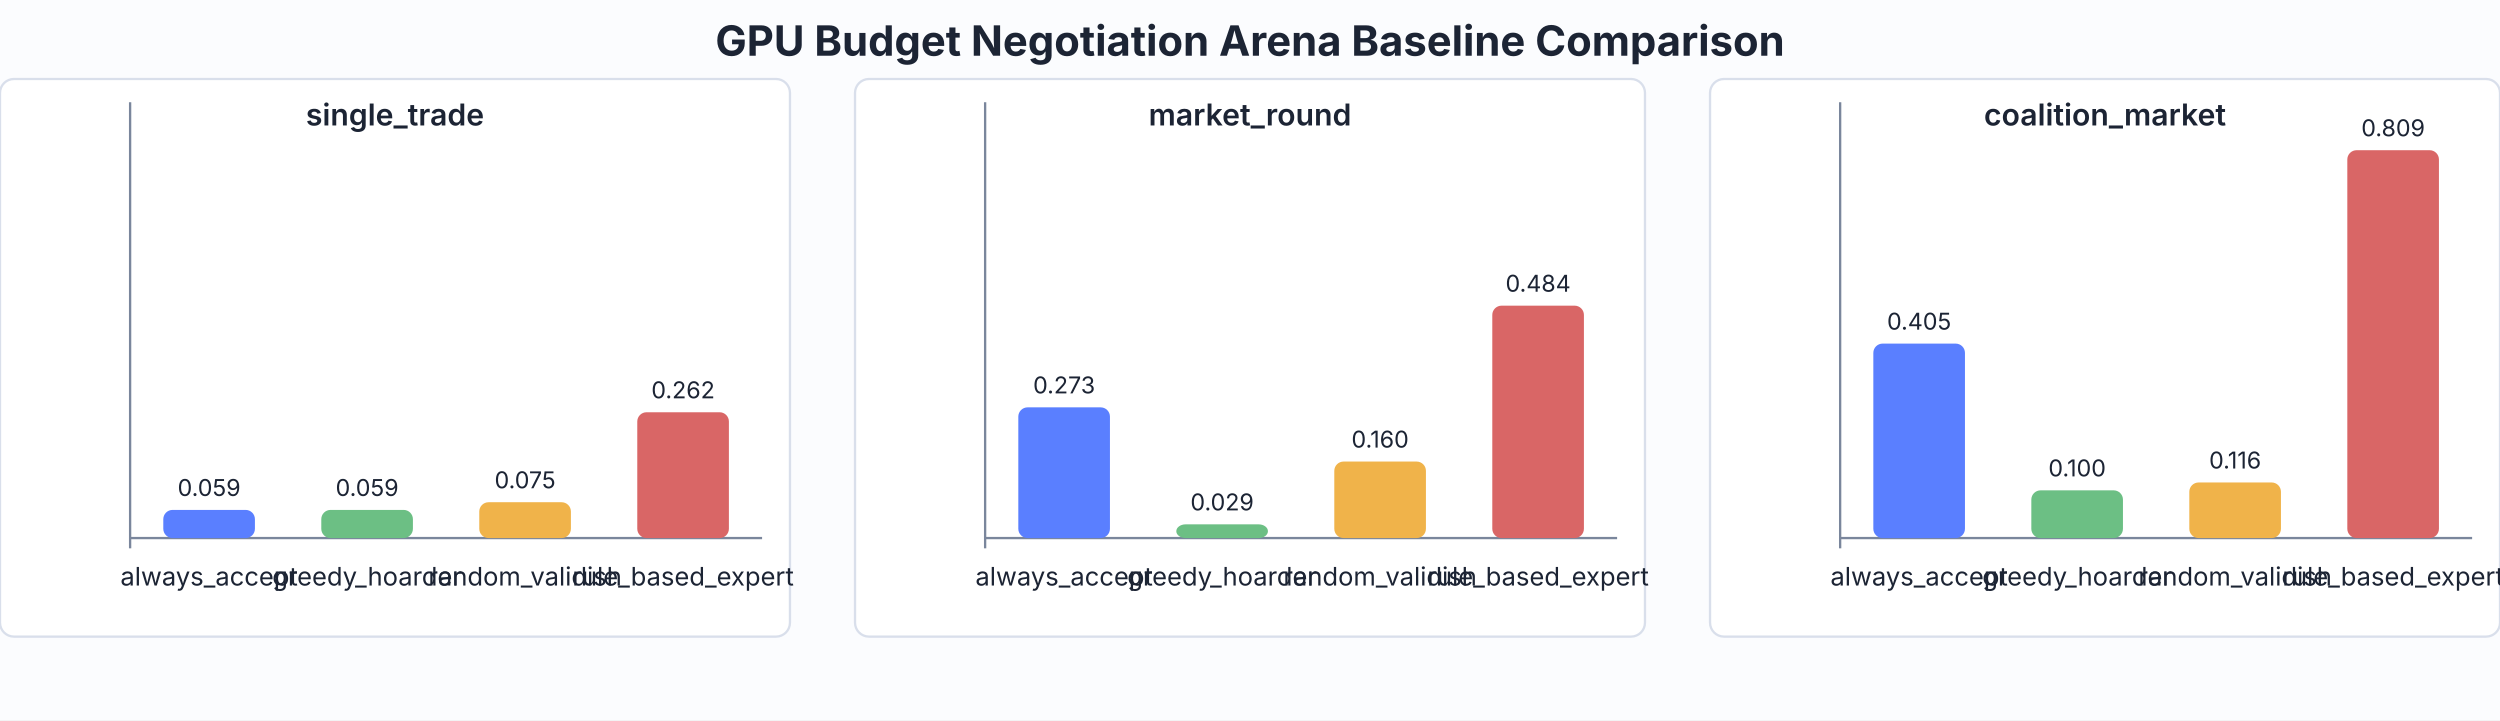
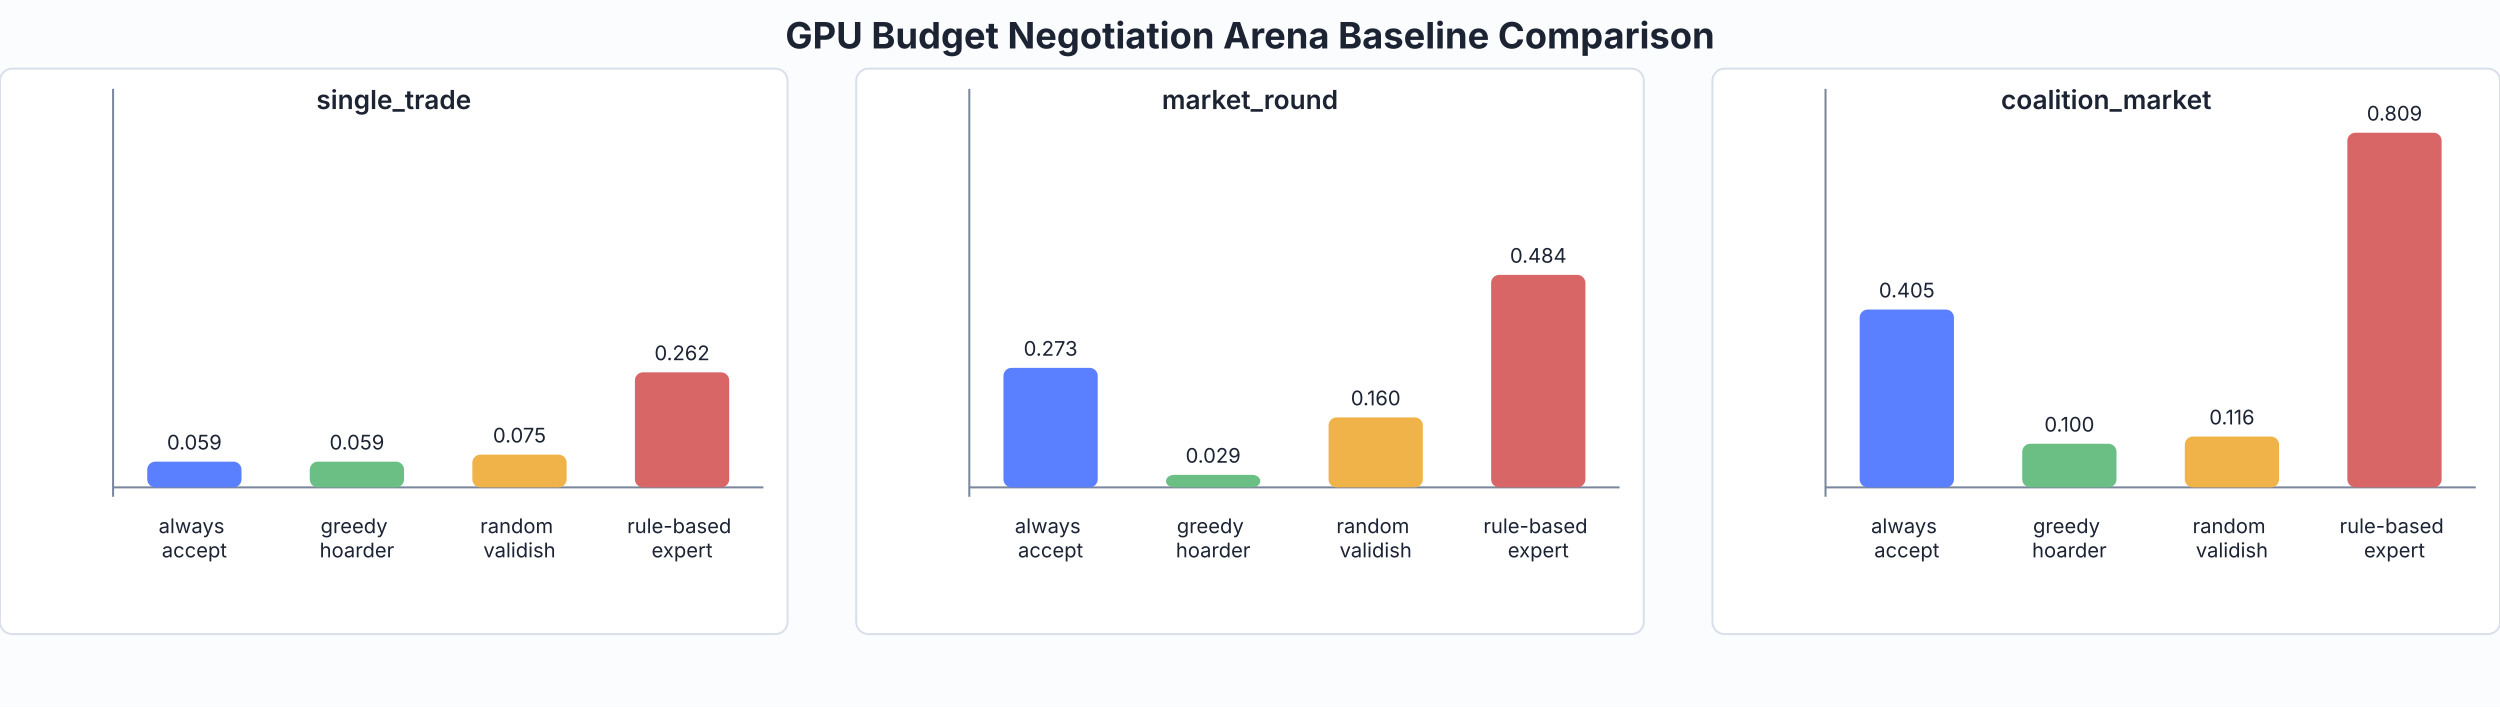
- <svg xmlns="http://www.w3.org/2000/svg" width="1076" height="310" viewBox="0 0 1076 310">
+ <svg xmlns="http://www.w3.org/2000/svg" width="1238" height="350" viewBox="0 0 1238 350">
  <style>
text { font-family: -apple-system, BlinkMacSystemFont, "Segoe UI", sans-serif; fill: #1c2434; }
.title { font-size: 18px; font-weight: 700; }
- .axis { font-size: 11px; }
+ .axis { font-size: 10px; }
.panel-title { font-size: 13px; font-weight: 600; }
.value { font-size: 10px; }
</style>
-   <rect width="1076" height="310" fill="#fbfcfe" />
-   <text x="538.0" y="24" text-anchor="middle" class="title">GPU Budget Negotiation Arena Baseline Comparison</text>
-   <rect x="0" y="34" width="340" height="240" rx="6" fill="#ffffff" stroke="#d9dfeb" />
-   <text x="170.0" y="54" text-anchor="middle" class="panel-title">single_trade</text>
-   <line x1="56" y1="44" x2="56" y2="236" stroke="#7a869c" stroke-width="1" />
-   <line x1="56" y1="231.582" x2="328" y2="231.582" stroke="#7a869c" stroke-width="1" />
-   <rect x="70.28" y="219.463" width="39.44" height="12.119" fill="#5A7FFF" rx="4" />
-   <text x="90.0" y="252" text-anchor="middle" class="axis">always_accept</text>
-   <text x="90.0" y="213.463" text-anchor="middle" class="value">0.059</text>
-   <rect x="138.28" y="219.463" width="39.44" height="12.119" fill="#6CBF84" rx="4" />
-   <text x="158.0" y="252" text-anchor="middle" class="axis">greedy_hoarder</text>
-   <text x="158.0" y="213.463" text-anchor="middle" class="value">0.059</text>
-   <rect x="206.28" y="216.16" width="39.44" height="15.422" fill="#F0B34A" rx="4" />
-   <text x="226.0" y="252" text-anchor="middle" class="axis">random_validish</text>
-   <text x="226.0" y="210.16" text-anchor="middle" class="value">0.075</text>
-   <rect x="274.28" y="177.43" width="39.44" height="54.152" fill="#D96666" rx="4" />
-   <text x="294.0" y="252" text-anchor="middle" class="axis">rule_based_expert</text>
-   <text x="294.0" y="171.43" text-anchor="middle" class="value">0.262</text>
-   <rect x="368" y="34" width="340" height="240" rx="6" fill="#ffffff" stroke="#d9dfeb" />
-   <text x="538.0" y="54" text-anchor="middle" class="panel-title">market_round</text>
-   <line x1="424" y1="44" x2="424" y2="236" stroke="#7a869c" stroke-width="1" />
-   <line x1="424" y1="231.582" x2="696" y2="231.582" stroke="#7a869c" stroke-width="1" />
-   <rect x="438.28" y="175.324" width="39.44" height="56.258" fill="#5A7FFF" rx="4" />
-   <text x="458.0" y="252" text-anchor="middle" class="axis">always_accept</text>
-   <text x="458.0" y="169.324" text-anchor="middle" class="value">0.273</text>
-   <rect x="506.28" y="225.677" width="39.44" height="5.905" fill="#6CBF84" rx="4" />
-   <text x="526.0" y="252" text-anchor="middle" class="axis">greedy_hoarder</text>
-   <text x="526.0" y="219.677" text-anchor="middle" class="value">0.029</text>
-   <rect x="574.28" y="198.653" width="39.44" height="32.929" fill="#F0B34A" rx="4" />
-   <text x="594.0" y="252" text-anchor="middle" class="axis">random_validish</text>
-   <text x="594.0" y="192.653" text-anchor="middle" class="value">0.160</text>
-   <rect x="642.28" y="131.556" width="39.44" height="100.026" fill="#D96666" rx="4" />
-   <text x="662.0" y="252" text-anchor="middle" class="axis">rule_based_expert</text>
-   <text x="662.0" y="125.556" text-anchor="middle" class="value">0.484</text>
-   <rect x="736" y="34" width="340" height="240" rx="6" fill="#ffffff" stroke="#d9dfeb" />
-   <text x="906.0" y="54" text-anchor="middle" class="panel-title">coalition_market</text>
-   <line x1="792" y1="44" x2="792" y2="236" stroke="#7a869c" stroke-width="1" />
-   <line x1="792" y1="231.582" x2="1064" y2="231.582" stroke="#7a869c" stroke-width="1" />
-   <rect x="806.28" y="147.886" width="39.44" height="83.695" fill="#5A7FFF" rx="4" />
-   <text x="826.0" y="252" text-anchor="middle" class="axis">always_accept</text>
-   <text x="826.0" y="141.886" text-anchor="middle" class="value">0.405</text>
-   <rect x="874.28" y="211.04" width="39.44" height="20.542" fill="#6CBF84" rx="4" />
-   <text x="894.0" y="252" text-anchor="middle" class="axis">greedy_hoarder</text>
-   <text x="894.0" y="205.04" text-anchor="middle" class="value">0.100</text>
-   <rect x="942.28" y="207.654" width="39.44" height="23.928" fill="#F0B34A" rx="4" />
-   <text x="962.0" y="252" text-anchor="middle" class="axis">random_validish</text>
-   <text x="962.0" y="201.654" text-anchor="middle" class="value">0.116</text>
-   <rect x="1010.28" y="64.645" width="39.44" height="166.937" fill="#D96666" rx="4" />
-   <text x="1030.0" y="252" text-anchor="middle" class="axis">rule_based_expert</text>
-   <text x="1030.0" y="58.645" text-anchor="middle" class="value">0.809</text>
+   <rect width="1238" height="350" fill="#fbfcfe" />
+   <text x="619.0" y="24" text-anchor="middle" class="title">GPU Budget Negotiation Arena Baseline Comparison</text>
+   <rect x="0" y="34" width="390" height="280" rx="6" fill="#ffffff" stroke="#d9dfeb" />
+   <text x="195.0" y="54" text-anchor="middle" class="panel-title">single_trade</text>
+   <line x1="56" y1="44" x2="56" y2="246" stroke="#7a869c" stroke-width="1" />
+   <line x1="56" y1="241.352" x2="378" y2="241.352" stroke="#7a869c" stroke-width="1" />
+   <rect x="72.905" y="228.602" width="46.69" height="12.75" fill="#5A7FFF" rx="4" />
+   <text x="96.25" y="264" text-anchor="middle" class="axis">
+     <tspan x="96.25" dy="0">always</tspan>
+     <tspan x="96.25" dy="12">accept</tspan>
+   </text>
+   <text x="96.25" y="222.602" text-anchor="middle" class="value">0.059</text>
+   <rect x="153.405" y="228.602" width="46.69" height="12.75" fill="#6CBF84" rx="4" />
+   <text x="176.75" y="264" text-anchor="middle" class="axis">
+     <tspan x="176.75" dy="0">greedy</tspan>
+     <tspan x="176.75" dy="12">hoarder</tspan>
+   </text>
+   <text x="176.75" y="222.602" text-anchor="middle" class="value">0.059</text>
+   <rect x="233.905" y="225.127" width="46.69" height="16.225" fill="#F0B34A" rx="4" />
+   <text x="257.25" y="264" text-anchor="middle" class="axis">
+     <tspan x="257.25" dy="0">random</tspan>
+     <tspan x="257.25" dy="12">validish</tspan>
+   </text>
+   <text x="257.25" y="219.127" text-anchor="middle" class="value">0.075</text>
+   <rect x="314.405" y="184.379" width="46.69" height="56.973" fill="#D96666" rx="4" />
+   <text x="337.75" y="264" text-anchor="middle" class="axis">
+     <tspan x="337.75" dy="0">rule-based</tspan>
+     <tspan x="337.75" dy="12">expert</tspan>
+   </text>
+   <text x="337.75" y="178.379" text-anchor="middle" class="value">0.262</text>
+   <rect x="424" y="34" width="390" height="280" rx="6" fill="#ffffff" stroke="#d9dfeb" />
+   <text x="619.0" y="54" text-anchor="middle" class="panel-title">market_round</text>
+   <line x1="480" y1="44" x2="480" y2="246" stroke="#7a869c" stroke-width="1" />
+   <line x1="480" y1="241.352" x2="802" y2="241.352" stroke="#7a869c" stroke-width="1" />
+   <rect x="496.905" y="182.164" width="46.69" height="59.188" fill="#5A7FFF" rx="4" />
+   <text x="520.25" y="264" text-anchor="middle" class="axis">
+     <tspan x="520.25" dy="0">always</tspan>
+     <tspan x="520.25" dy="12">accept</tspan>
+   </text>
+   <text x="520.25" y="176.164" text-anchor="middle" class="value">0.273</text>
+   <rect x="577.405" y="235.14" width="46.69" height="6.212" fill="#6CBF84" rx="4" />
+   <text x="600.75" y="264" text-anchor="middle" class="axis">
+     <tspan x="600.75" dy="0">greedy</tspan>
+     <tspan x="600.75" dy="12">hoarder</tspan>
+   </text>
+   <text x="600.75" y="229.14" text-anchor="middle" class="value">0.029</text>
+   <rect x="657.905" y="206.708" width="46.69" height="34.644" fill="#F0B34A" rx="4" />
+   <text x="681.25" y="264" text-anchor="middle" class="axis">
+     <tspan x="681.25" dy="0">random</tspan>
+     <tspan x="681.25" dy="12">validish</tspan>
+   </text>
+   <text x="681.25" y="200.708" text-anchor="middle" class="value">0.160</text>
+   <rect x="738.405" y="136.116" width="46.69" height="105.235" fill="#D96666" rx="4" />
+   <text x="761.75" y="264" text-anchor="middle" class="axis">
+     <tspan x="761.75" dy="0">rule-based</tspan>
+     <tspan x="761.75" dy="12">expert</tspan>
+   </text>
+   <text x="761.75" y="130.116" text-anchor="middle" class="value">0.484</text>
+   <rect x="848" y="34" width="390" height="280" rx="6" fill="#ffffff" stroke="#d9dfeb" />
+   <text x="1043.0" y="54" text-anchor="middle" class="panel-title">coalition_market</text>
+   <line x1="904" y1="44" x2="904" y2="246" stroke="#7a869c" stroke-width="1" />
+   <line x1="904" y1="241.352" x2="1226" y2="241.352" stroke="#7a869c" stroke-width="1" />
+   <rect x="920.905" y="153.297" width="46.69" height="88.055" fill="#5A7FFF" rx="4" />
+   <text x="944.25" y="264" text-anchor="middle" class="axis">
+     <tspan x="944.25" dy="0">always</tspan>
+     <tspan x="944.25" dy="12">accept</tspan>
+   </text>
+   <text x="944.25" y="147.297" text-anchor="middle" class="value">0.405</text>
+   <rect x="1001.405" y="219.74" width="46.69" height="21.612" fill="#6CBF84" rx="4" />
+   <text x="1024.75" y="264" text-anchor="middle" class="axis">
+     <tspan x="1024.75" dy="0">greedy</tspan>
+     <tspan x="1024.75" dy="12">hoarder</tspan>
+   </text>
+   <text x="1024.75" y="213.74" text-anchor="middle" class="value">0.100</text>
+   <rect x="1081.905" y="216.178" width="46.69" height="25.174" fill="#F0B34A" rx="4" />
+   <text x="1105.25" y="264" text-anchor="middle" class="axis">
+     <tspan x="1105.25" dy="0">random</tspan>
+     <tspan x="1105.25" dy="12">validish</tspan>
+   </text>
+   <text x="1105.25" y="210.178" text-anchor="middle" class="value">0.116</text>
+   <rect x="1162.405" y="65.72" width="46.69" height="175.631" fill="#D96666" rx="4" />
+   <text x="1185.75" y="264" text-anchor="middle" class="axis">
+     <tspan x="1185.75" dy="0">rule-based</tspan>
+     <tspan x="1185.75" dy="12">expert</tspan>
+   </text>
+   <text x="1185.75" y="59.72" text-anchor="middle" class="value">0.809</text>
</svg>
